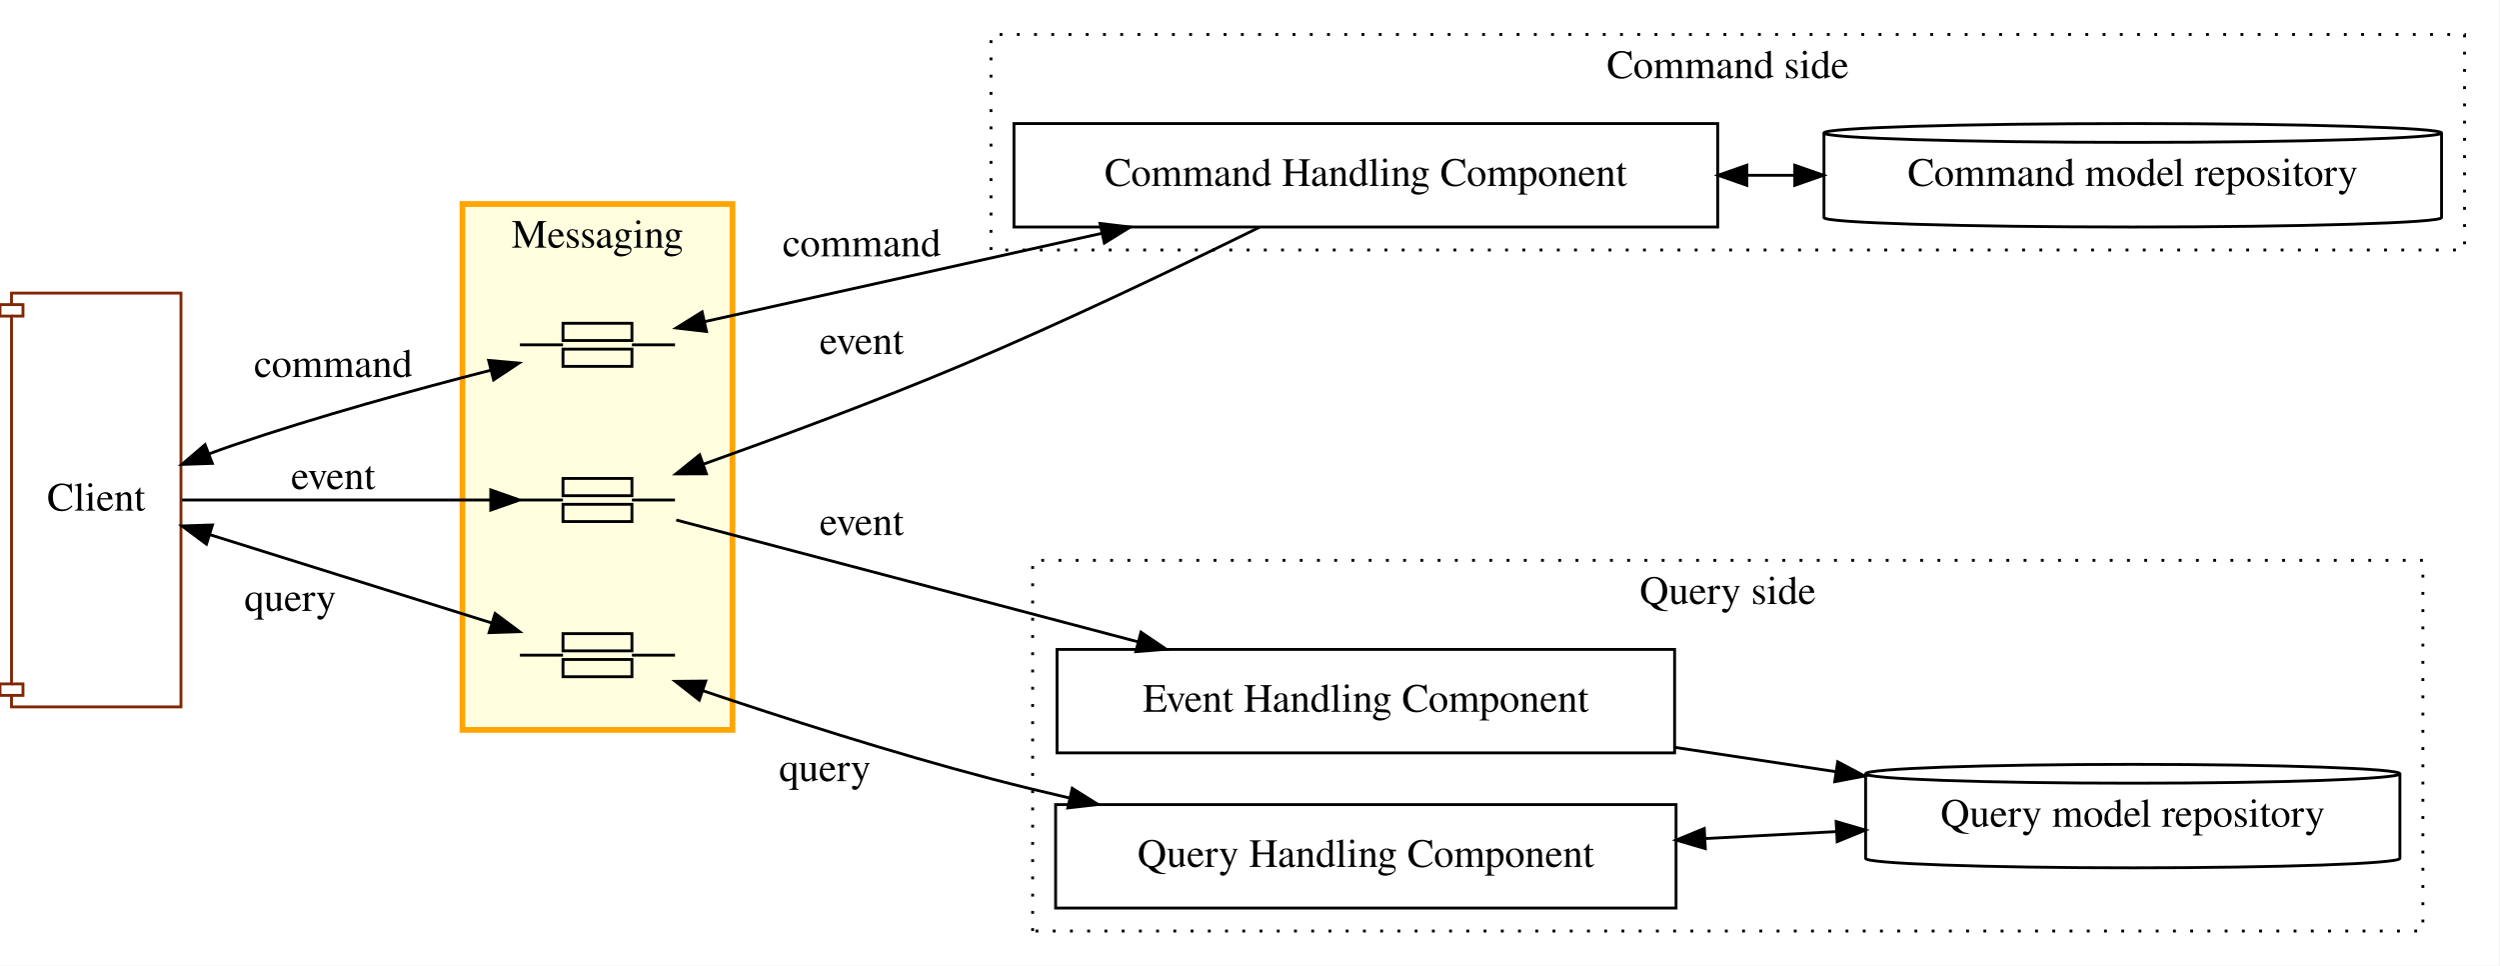
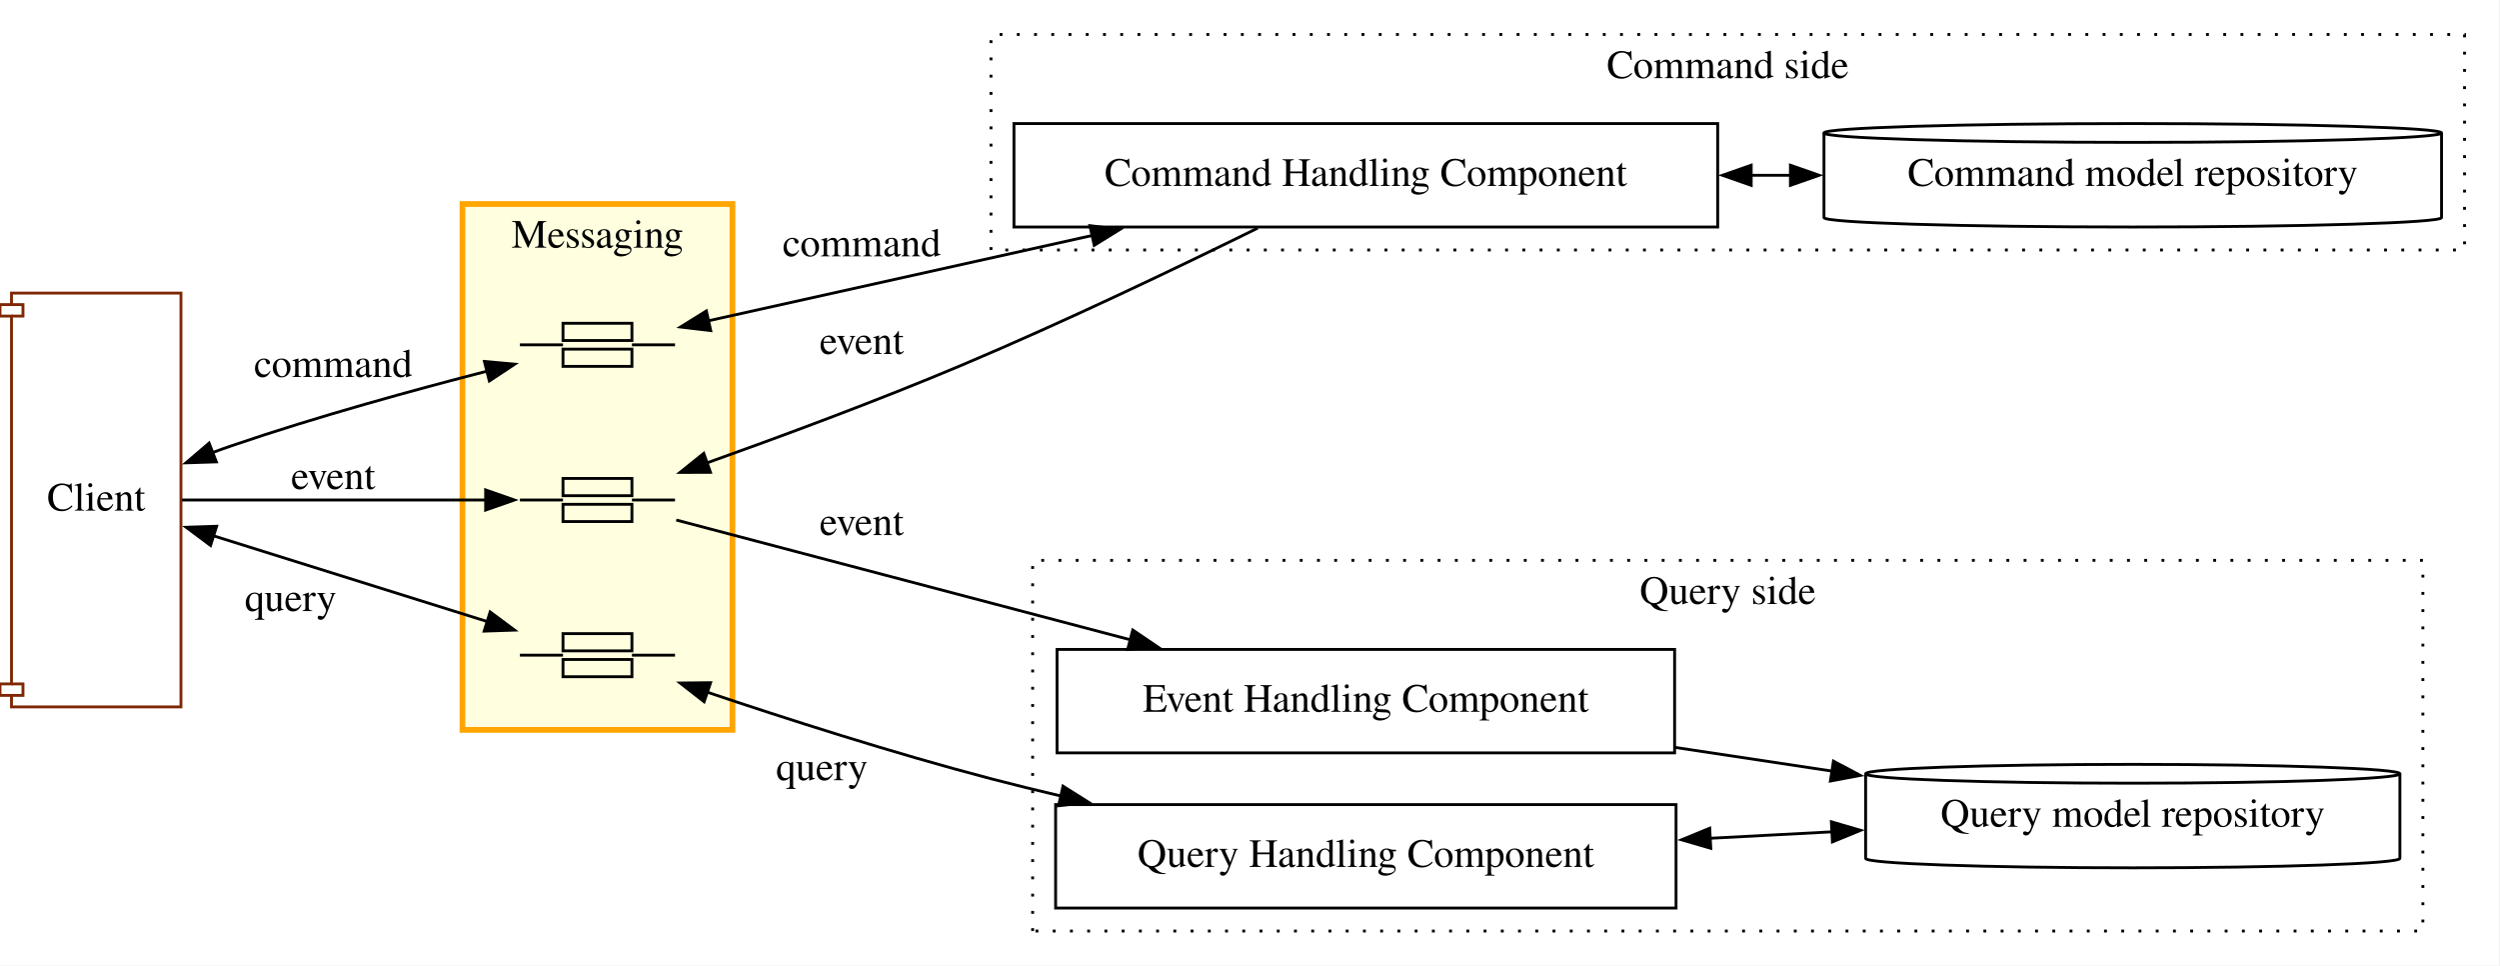
<svg xmlns="http://www.w3.org/2000/svg" width="870pt" height="336pt" viewBox="0.00 0.00 870.00 336.00">
  <g id="graph0" class="graph" transform="scale(1 1) rotate(0) translate(4 332)">
-     <polygon fill="white" stroke="transparent" points="-4,4 -4,-332 866,-332 866,4 -4,4" />
+     <polygon fill="white" stroke="none" points="-4,4 -4,-332 866,-332 866,4 -4,4" />
    <g id="clust1" class="cluster">
      <polygon fill="none" stroke="black" stroke-dasharray="1,5" points="341,-245 341,-320 854,-320 854,-245 341,-245" />
      <text text-anchor="middle" x="597.5" y="-304.8" font-family="Times,serif" font-size="14.00">Command side</text>
    </g>
    <g id="clust2" class="cluster">
      <polygon fill="none" stroke="black" stroke-dasharray="1,5" points="355.5,-8 355.5,-137 839.5,-137 839.5,-8 355.5,-8" />
      <text text-anchor="middle" x="597.5" y="-121.8" font-family="Times,serif" font-size="14.00">Query side</text>
    </g>
    <g id="clust3" class="cluster">
      <polygon fill="lightyellow" stroke="orange" stroke-width="2" points="157,-78 157,-261 251,-261 251,-78 157,-78" />
      <text text-anchor="middle" x="204" y="-245.8" font-family="Times,serif" font-size="14.00">Messaging</text>
    </g>
    <g id="node1" class="node">
      <polygon fill="white" stroke="black" points="594,-289 349,-289 349,-253 594,-253 594,-289" />
      <text text-anchor="middle" x="471.5" y="-267.3" font-family="Times,serif" font-size="14.00">Command Handling Component</text>
    </g>
    <g id="node2" class="node">
      <path fill="white" stroke="black" d="M846,-285.73C846,-287.53 797.82,-289 738.5,-289 679.18,-289 631,-287.53 631,-285.73 631,-285.73 631,-256.27 631,-256.27 631,-254.47 679.18,-253 738.5,-253 797.82,-253 846,-254.47 846,-256.27 846,-256.27 846,-285.73 846,-285.73" />
      <path fill="none" stroke="black" d="M846,-285.73C846,-283.92 797.82,-282.45 738.5,-282.45 679.18,-282.45 631,-283.92 631,-285.73" />
      <text text-anchor="middle" x="738.5" y="-267.3" font-family="Times,serif" font-size="14.00">Command model repository</text>
    </g>
    <g id="edge1" class="edge">
-       <path fill="none" stroke="black" d="M604.21,-271C609.64,-271 615.08,-271 620.49,-271" />
-       <polygon fill="black" stroke="black" points="604.14,-267.5 594.14,-271 604.14,-274.5 604.14,-267.5" />
-       <polygon fill="black" stroke="black" points="620.83,-274.5 630.83,-271 620.83,-267.5 620.83,-274.5" />
+       <path fill="none" stroke="black" d="M605.65,-271C610.26,-271 614.88,-271 619.47,-271" />
+       <polygon fill="black" stroke="black" points="605.66,-267.5 595.66,-271 605.66,-274.5 605.66,-267.5" />
+       <polygon fill="black" stroke="black" points="619.32,-274.5 629.32,-271 619.32,-267.5 619.32,-274.5" />
    </g>
    <g id="node9" class="node">
      <polygon fill="none" stroke="black" points="192,-159.5 216,-159.5 216,-165.5 192,-165.5 192,-159.5" />
      <polygon fill="none" stroke="black" points="192,-150.5 216,-150.5 216,-156.5 192,-156.5 192,-150.5" />
-       <polyline fill="none" stroke="black" points="216,-158 231,-158 " />
-       <polyline fill="none" stroke="black" points="177,-158 192,-158 " />
+       <polyline fill="none" stroke="black" points="216,-158 231,-158" />
+       <polyline fill="none" stroke="black" points="177,-158 192,-158" />
    </g>
    <g id="edge6" class="edge">
-       <path fill="none" stroke="black" d="M434.46,-252.91C406.52,-239.14 366.67,-220.06 331,-205 301,-192.33 266.28,-179.52 240.9,-170.47" />
-       <polygon fill="black" stroke="black" points="241.91,-167.12 231.32,-167.08 239.58,-173.72 241.91,-167.12" />
+       <path fill="none" stroke="black" d="M433.88,-252.63C405.96,-238.88 366.42,-219.95 331,-205 301.4,-192.5 267.2,-179.86 241.92,-170.84" />
+       <polygon fill="black" stroke="black" points="243.34,-167.63 232.74,-167.59 241,-174.23 243.34,-167.63" />
      <text text-anchor="middle" x="296" y="-208.8" font-family="Times,serif" font-size="14.00">event</text>
    </g>
    <g id="node4" class="node">
      <polygon fill="white" stroke="black" points="579,-106 364,-106 364,-70 579,-70 579,-106" />
      <text text-anchor="middle" x="471.5" y="-84.3" font-family="Times,serif" font-size="14.00">Event Handling Component</text>
    </g>
    <g id="node6" class="node">
      <path fill="white" stroke="black" d="M831.5,-62.73C831.5,-64.53 789.82,-66 738.5,-66 687.18,-66 645.5,-64.53 645.5,-62.73 645.5,-62.73 645.5,-33.27 645.5,-33.27 645.5,-31.47 687.18,-30 738.5,-30 789.82,-30 831.5,-31.47 831.5,-33.27 831.5,-33.27 831.5,-62.73 831.5,-62.73" />
      <path fill="none" stroke="black" d="M831.5,-62.73C831.5,-60.92 789.82,-59.45 738.5,-59.45 687.18,-59.45 645.5,-60.92 645.5,-62.73" />
      <text text-anchor="middle" x="738.5" y="-44.3" font-family="Times,serif" font-size="14.00">Query model repository</text>
    </g>
    <g id="edge3" class="edge">
-       <path fill="none" stroke="black" d="M579.14,-71.9C597.59,-69.12 616.73,-66.23 635.06,-63.46" />
-       <polygon fill="black" stroke="black" points="635.78,-66.89 645.15,-61.94 634.74,-59.97 635.78,-66.89" />
+       <path fill="none" stroke="black" d="M579.14,-71.9C597.16,-69.18 615.84,-66.36 633.78,-63.66" />
+       <polygon fill="black" stroke="black" points="634.29,-67.12 643.65,-62.17 633.24,-60.2 634.29,-67.12" />
    </g>
    <g id="node5" class="node">
      <polygon fill="white" stroke="black" points="579.5,-52 363.5,-52 363.5,-16 579.5,-16 579.5,-52" />
      <text text-anchor="middle" x="471.5" y="-30.3" font-family="Times,serif" font-size="14.00">Query Handling Component</text>
    </g>
    <g id="edge4" class="edge">
-       <path fill="none" stroke="black" d="M589.56,-40.18C604.76,-40.99 620.23,-41.8 635.17,-42.59" />
-       <polygon fill="black" stroke="black" points="589.69,-36.69 579.52,-39.65 589.32,-43.68 589.69,-36.69" />
-       <polygon fill="black" stroke="black" points="635.24,-46.1 645.41,-43.13 635.61,-39.11 635.24,-46.1" />
+       <path fill="none" stroke="black" d="M591.4,-40.28C605.65,-41.03 620.12,-41.8 634.13,-42.54" />
+       <polygon fill="black" stroke="black" points="591.59,-36.79 581.42,-39.75 591.22,-43.78 591.59,-36.79" />
+       <polygon fill="black" stroke="black" points="633.57,-46.01 643.74,-43.05 633.94,-39.02 633.57,-46.01" />
    </g>
    <g id="node8" class="node">
      <polygon fill="none" stroke="black" points="192,-213.5 216,-213.5 216,-219.5 192,-219.5 192,-213.5" />
      <polygon fill="none" stroke="black" points="192,-204.5 216,-204.5 216,-210.5 192,-210.5 192,-204.5" />
-       <polyline fill="none" stroke="black" points="216,-212 231,-212 " />
-       <polyline fill="none" stroke="black" points="177,-212 192,-212 " />
+       <polyline fill="none" stroke="black" points="216,-212 231,-212" />
+       <polyline fill="none" stroke="black" points="177,-212 192,-212" />
    </g>
    <g id="edge9" class="edge">
-       <path fill="none" stroke="black" d="M241.5,-220.11C276.94,-227.99 332.17,-240.26 379.5,-250.78" />
-       <polygon fill="black" stroke="black" points="241.95,-216.63 231.43,-217.87 240.43,-223.46 241.95,-216.63" />
-       <polygon fill="black" stroke="black" points="378.95,-254.24 389.47,-252.99 380.47,-247.41 378.95,-254.24" />
+       <path fill="none" stroke="black" d="M242.33,-220.3C277.03,-228.01 330.18,-239.82 376.45,-250.1" />
+       <polygon fill="black" stroke="black" points="243.43,-216.95 232.91,-218.2 241.91,-223.79 243.43,-216.95" />
+       <polygon fill="black" stroke="black" points="375.43,-253.46 385.96,-252.21 376.95,-246.63 375.43,-253.46" />
      <text text-anchor="middle" x="296" y="-242.8" font-family="Times,serif" font-size="14.00">command</text>
    </g>
    <g id="edge7" class="edge">
-       <path fill="none" stroke="black" d="M231.43,-151.03C268.53,-141.25 337.62,-123.03 392.02,-108.69" />
-       <polygon fill="black" stroke="black" points="393.22,-112 402,-106.06 391.43,-105.23 393.22,-112" />
+       <path fill="none" stroke="black" d="M231.43,-151.03C267.99,-141.39 335.62,-123.56 389.65,-109.32" />
+       <polygon fill="black" stroke="black" points="390.36,-112.75 399.14,-106.81 388.58,-105.98 390.36,-112.75" />
      <text text-anchor="middle" x="296" y="-145.8" font-family="Times,serif" font-size="14.00">event</text>
    </g>
    <g id="node10" class="node">
      <polygon fill="none" stroke="black" points="192,-105.5 216,-105.5 216,-111.5 192,-111.5 192,-105.5" />
      <polygon fill="none" stroke="black" points="192,-96.5 216,-96.5 216,-102.5 192,-102.5 192,-96.5" />
-       <polyline fill="none" stroke="black" points="216,-104 231,-104 " />
-       <polyline fill="none" stroke="black" points="177,-104 192,-104 " />
+       <polyline fill="none" stroke="black" points="216,-104 231,-104" />
+       <polyline fill="none" stroke="black" points="177,-104 192,-104" />
    </g>
    <g id="edge11" class="edge">
-       <path fill="none" stroke="black" d="M240.6,-91.66C267.87,-82.47 306.54,-70.02 341,-61 349.81,-58.69 359,-56.46 368.24,-54.32" />
-       <polygon fill="black" stroke="black" points="239.44,-88.36 231.1,-94.89 241.69,-94.99 239.44,-88.36" />
-       <polygon fill="black" stroke="black" points="369.29,-57.67 378.27,-52.04 367.74,-50.84 369.29,-57.67" />
-       <text text-anchor="middle" x="283.19" y="-60.17" font-family="Times,serif" font-size="14.00">query</text>
+       <path fill="none" stroke="black" d="M241.94,-91.21C269.12,-82.07 307.1,-69.87 341,-61 348.96,-58.92 357.22,-56.89 365.55,-54.94" />
+       <polygon fill="black" stroke="black" points="241.13,-87.79 232.78,-94.31 243.38,-94.42 241.13,-87.79" />
+       <polygon fill="black" stroke="black" points="366.08,-58.41 375.04,-52.77 364.51,-51.59 366.08,-58.41" />
+       <text text-anchor="middle" x="282.15" y="-60.48" font-family="Times,serif" font-size="14.00">query</text>
    </g>
    <g id="node11" class="node">
      <polygon fill="none" stroke="#7f2704" points="59,-230 0,-230 0,-226 -4,-226 -4,-222 0,-222 0,-94 -4,-94 -4,-90 0,-90 0,-86 59,-86 59,-230" />
-       <polyline fill="none" stroke="#7f2704" points="0,-226 4,-226 4,-222 0,-222 " />
-       <polyline fill="none" stroke="#7f2704" points="0,-94 4,-94 4,-90 0,-90 " />
+       <polyline fill="none" stroke="#7f2704" points="0,-226 4,-226 4,-222 0,-222" />
+       <polyline fill="none" stroke="#7f2704" points="0,-94 4,-94 4,-90 0,-90" />
      <text text-anchor="middle" x="29.5" y="-154.3" font-family="Times,serif" font-size="14.00">Client</text>
    </g>
    <g id="edge8" class="edge">
-       <path fill="none" stroke="black" d="M68.73,-174.03C71.51,-175.07 74.29,-176.07 77,-177 106.83,-187.2 141.38,-196.63 166.74,-203.13" />
-       <polygon fill="black" stroke="black" points="69.91,-170.74 59.32,-170.39 67.38,-177.26 69.91,-170.74" />
-       <polygon fill="black" stroke="black" points="166.11,-206.58 176.67,-205.64 167.83,-199.79 166.11,-206.58" />
+       <path fill="none" stroke="black" d="M69.84,-174.45C72.25,-175.34 74.65,-176.2 77,-177 106.43,-187.06 140.45,-196.38 165.72,-202.87" />
+       <polygon fill="black" stroke="black" points="71.32,-171.27 60.74,-170.93 68.8,-177.8 71.32,-171.27" />
+       <polygon fill="black" stroke="black" points="164.64,-206.21 175.2,-205.27 166.36,-199.42 164.64,-206.21" />
      <text text-anchor="middle" x="112" y="-200.8" font-family="Times,serif" font-size="14.00">command</text>
    </g>
    <g id="edge12" class="edge">
-       <path fill="none" stroke="black" d="M59.37,-158C88.84,-158 134.67,-158 166.61,-158" />
-       <polygon fill="black" stroke="black" points="166.86,-161.5 176.86,-158 166.86,-154.5 166.86,-161.5" />
+       <path fill="none" stroke="black" d="M59.37,-158C88.37,-158 133.21,-158 165.07,-158" />
+       <polygon fill="black" stroke="black" points="165.07,-161.5 175.07,-158 165.07,-154.5 165.07,-161.5" />
      <text text-anchor="middle" x="112" y="-161.8" font-family="Times,serif" font-size="14.00">event</text>
    </g>
    <g id="edge10" class="edge">
-       <path fill="none" stroke="black" d="M69.1,-145.92C98.47,-136.72 138.59,-124.16 167.24,-115.19" />
-       <polygon fill="black" stroke="black" points="67.87,-142.63 59.37,-148.96 69.96,-149.31 67.87,-142.63" />
-       <polygon fill="black" stroke="black" points="168.36,-118.51 176.86,-112.18 166.27,-111.83 168.36,-118.51" />
-       <text text-anchor="middle" x="97.04" y="-119.4" font-family="Times,serif" font-size="14.00">query</text>
+       <path fill="none" stroke="black" d="M70.34,-145.53C99.04,-136.54 137.49,-124.51 165.6,-115.71" />
+       <polygon fill="black" stroke="black" points="69.31,-142.18 60.82,-148.51 71.41,-148.86 69.31,-142.18" />
+       <polygon fill="black" stroke="black" points="166.64,-119.05 175.14,-112.72 164.55,-112.37 166.64,-119.05" />
+       <text text-anchor="middle" x="97.19" y="-119.35" font-family="Times,serif" font-size="14.00">query</text>
    </g>
  </g>
</svg>
